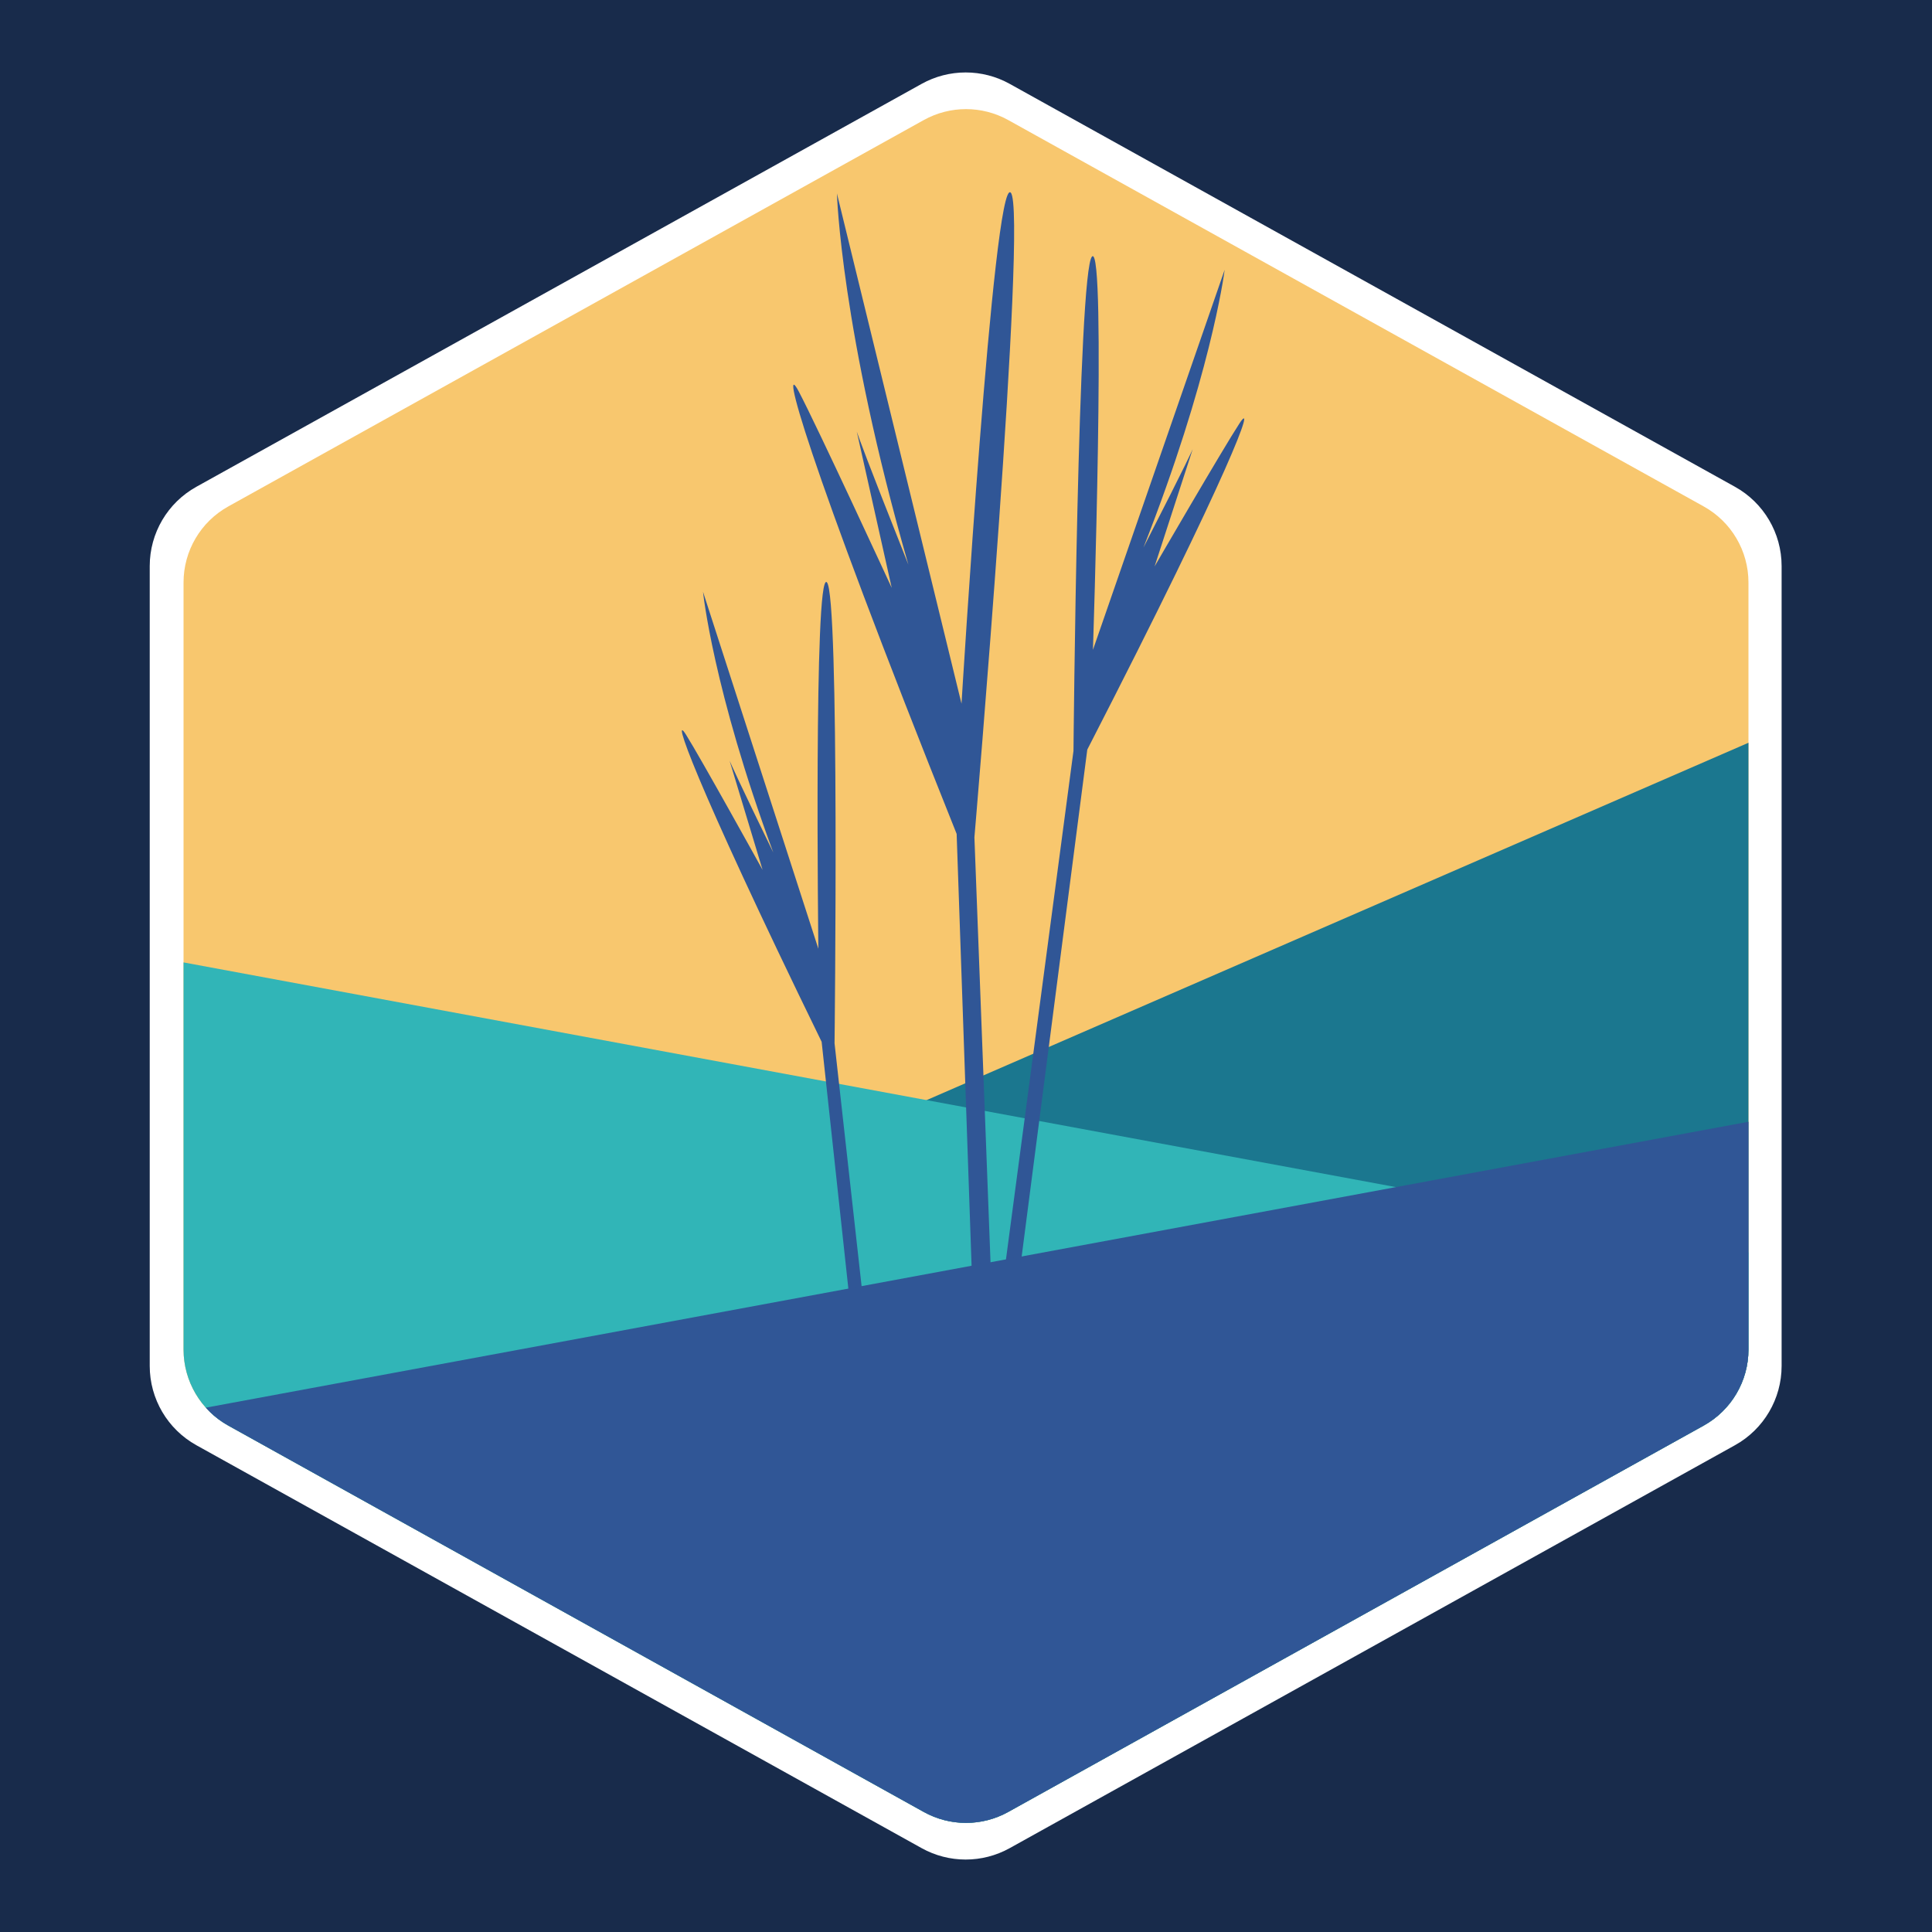
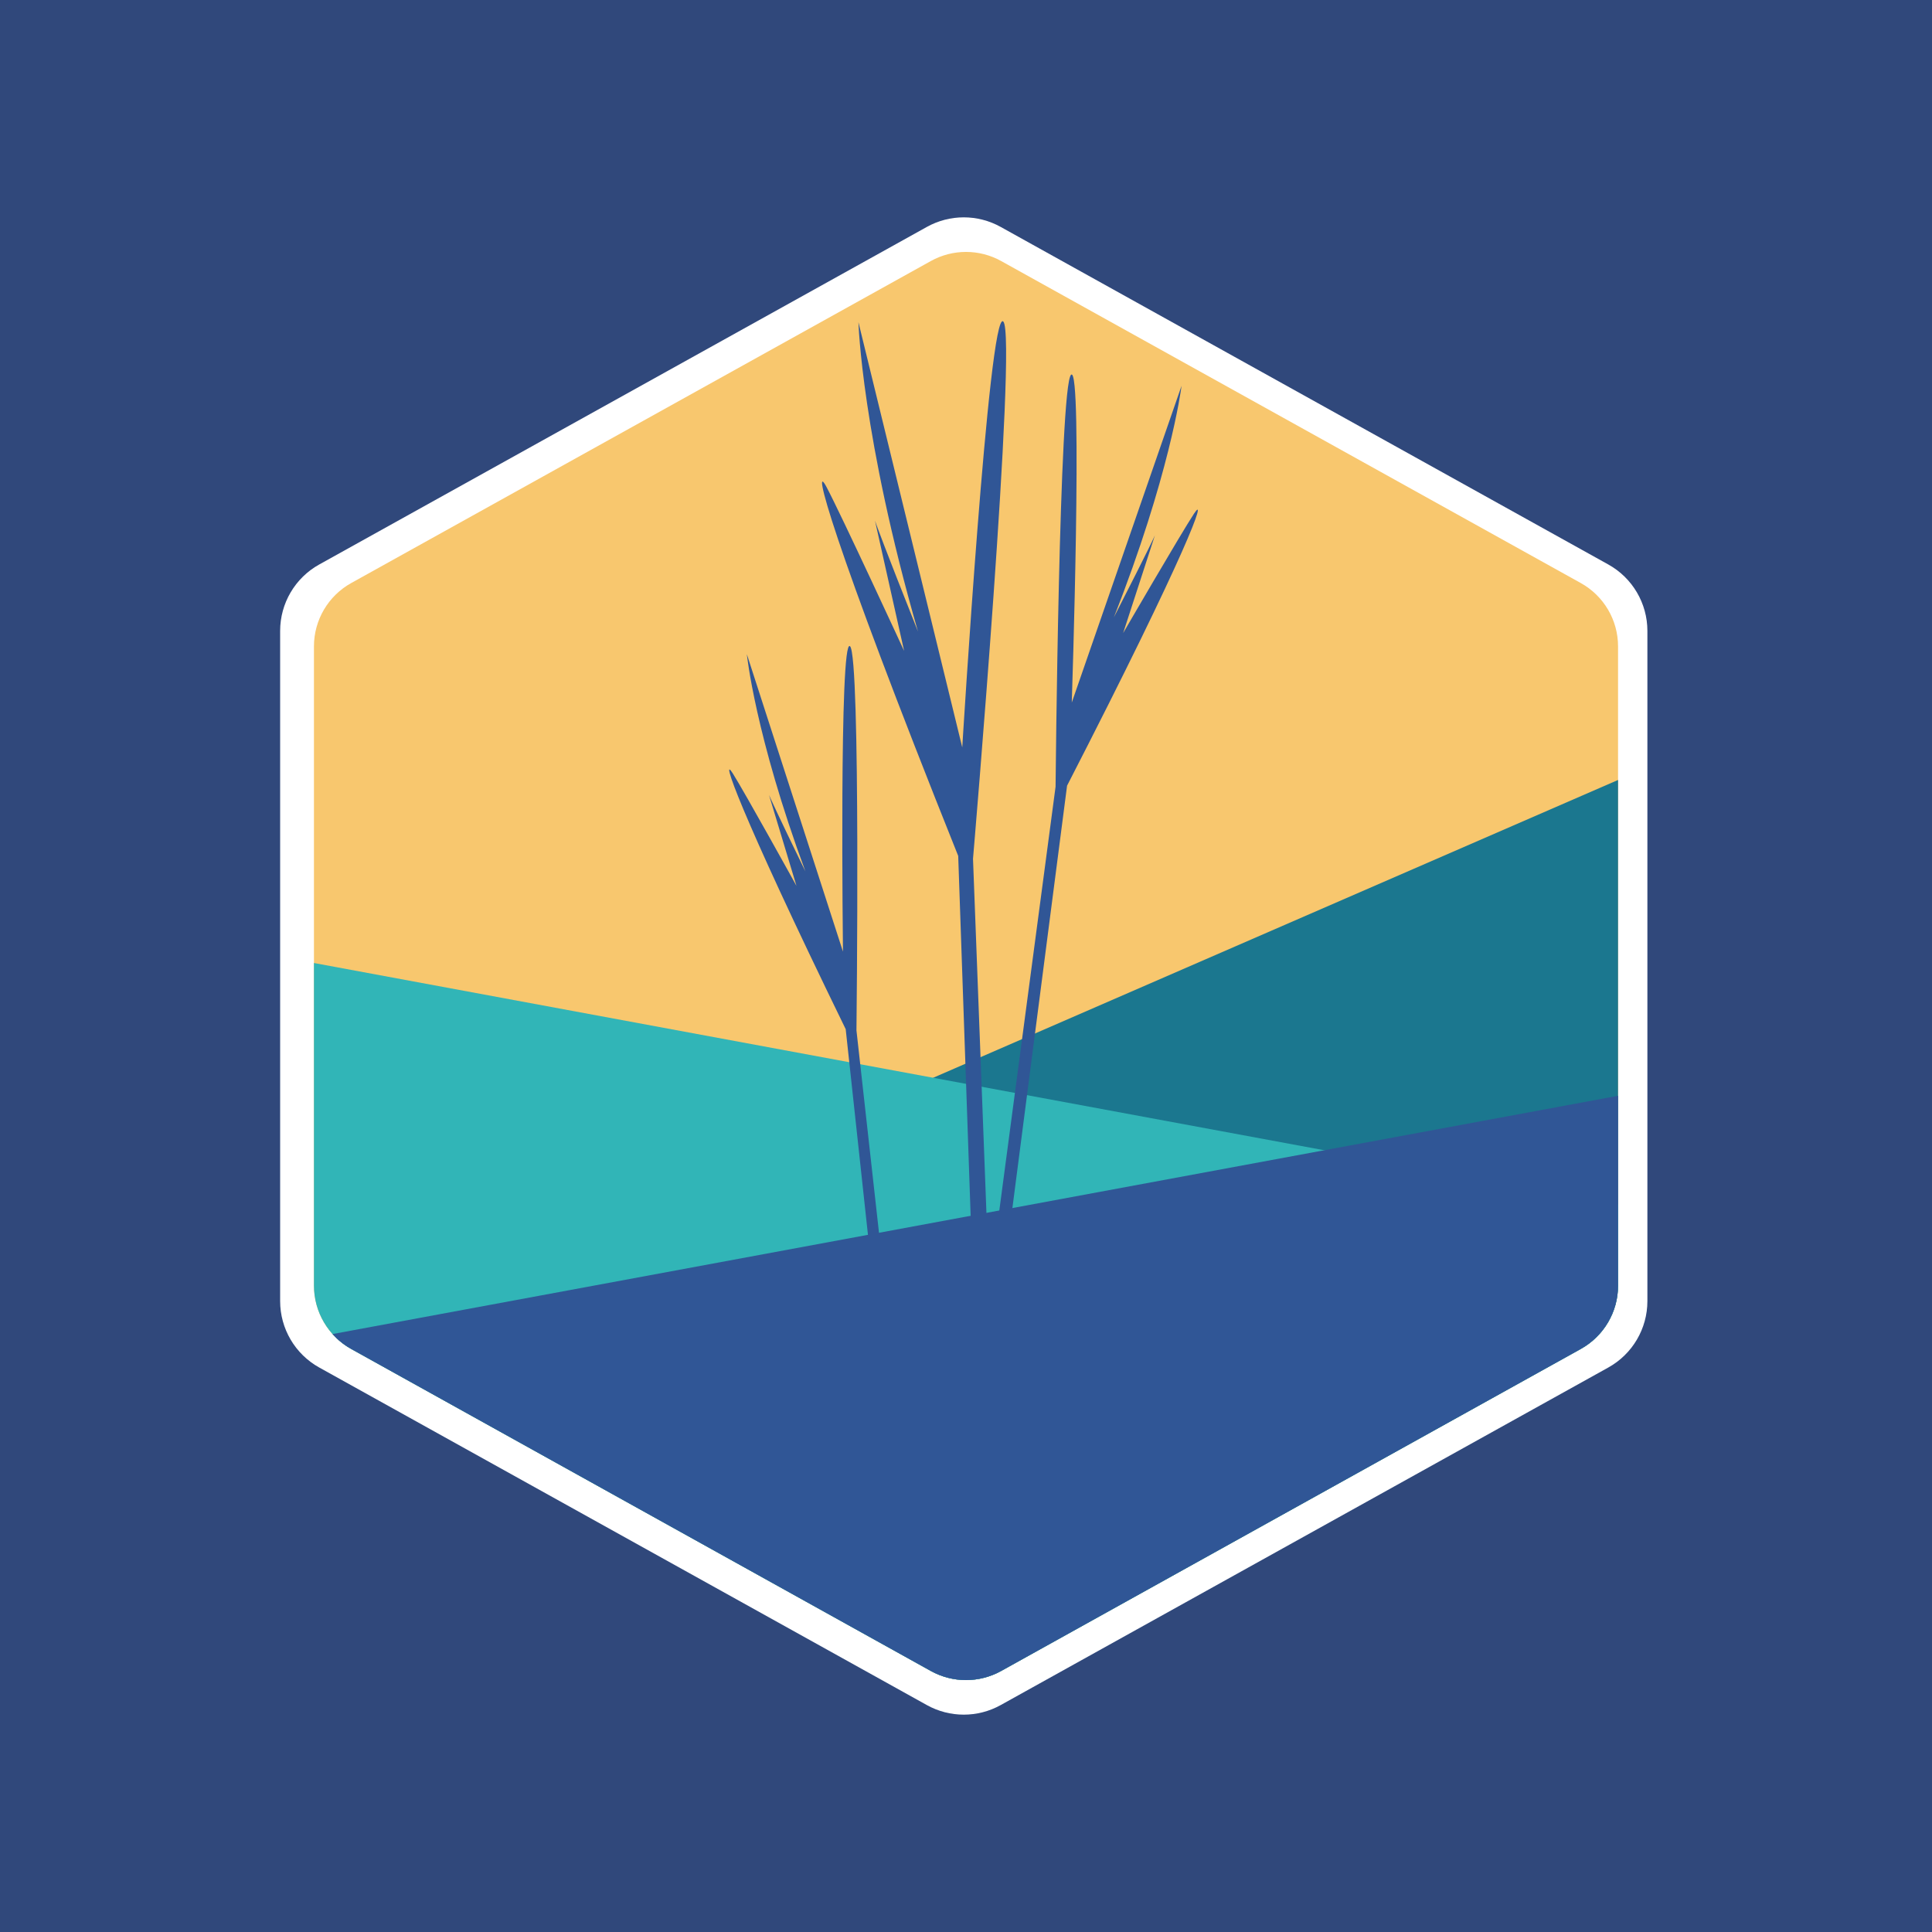
<svg xmlns="http://www.w3.org/2000/svg" width="400px" height="400px" viewBox="0 0 400 400" version="1.1">
  <g id="tallgrasschurch-logo-slack" stroke="none" stroke-width="1" fill="none" fill-rule="evenodd">
-     <rect fill="#182B4B" x="0" y="0" width="400" height="400" />
-     <path d="M209.048,17.362 L359.209,100.785 C365.168,104.096 368.864,110.377 368.864,117.193 L368.864,282.807 C368.864,289.623 365.168,295.904 359.209,299.215 L209.048,382.638 C203.379,385.787 196.485,385.787 190.816,382.638 L40.655,299.215 C34.696,295.904 31,289.623 31,282.807 L31,117.193 C31,110.377 34.696,104.096 40.655,100.785 L190.816,17.362 C196.485,14.213 203.379,14.213 209.048,17.362 Z" id="bg" fill="#FFFFFF" />
-     <g id="icon" transform="translate(38, 20)">
+     <rect fill="#FFFFFF" x="0" y="0" width="400" height="400" />
+     <rect id="bg" fill="#30487B" x="0" y="0" width="400" height="400" />
+     <path d="M207.175,46.979 L332.986,116.874 C337.979,119.648 341.075,124.91 341.075,130.621 L341.075,269.379 C341.075,275.09 337.979,280.352 332.986,283.126 L207.175,353.021 C202.425,355.66 196.65,355.66 191.9,353.021 L66.089,283.126 C61.096,280.352 58,275.09 58,269.379 L58,130.621 C58,124.91 61.096,119.648 66.089,116.874 L191.9,46.979 C196.65,44.34 202.425,44.34 207.175,46.979 Z" id="border" fill="#FFFFFF" />
+     <g id="icon" transform="translate(65, 50)">
      <g>
-         <path d="M170.742,4.856 L314.742,84.856 C320.456,88.031 324,94.054 324,100.591 L324,259.409 C324,265.946 320.456,271.969 314.742,275.144 L170.742,355.144 C165.305,358.164 158.695,358.164 153.258,355.144 L9.258,275.144 C3.544,271.969 7.67386155e-14,265.946 7.67386155e-14,259.409 L0,100.591 C-9.59232693e-15,94.054 3.544,88.031 9.258,84.856 L153.258,4.856 C158.695,1.836 165.305,1.836 170.742,4.856 Z" id="bg" fill="#F8C76E" />
-         <path d="M324,133.781 L324,259.409 C324,265.946 320.456,271.969 314.742,275.144 L170.742,355.144 C165.305,358.164 158.695,358.164 153.258,355.144 L9.258,275.144 C7.844,274.358 6.562,273.397 5.434,272.297 L324,133.781 Z" id="hill-3" fill="#1B778F" />
-         <path d="M324,239.306 L324,259.409 C324,265.946 320.456,271.969 314.742,275.144 L170.742,355.144 C165.305,358.164 158.695,358.164 153.258,355.144 L9.258,275.144 C3.544,271.969 3.87285471e-14,265.946 3.87285471e-14,259.409 L0,179.257 L324,239.306 Z" id="hill-2" fill="#31B5B7" />
-         <path d="M173.129,243.208 L187.11,135.201 C217.547,75.973 222.007,62.523 218.656,67.606 C215.306,72.707 201.044,97.28 201.044,97.28 L208.936,72.993 C208.936,72.993 208.155,74.973 198.742,93.362 C212.49,58.421 215.389,37.154 215.553,35.849 L188.282,114.547 C188.282,114.547 191.075,30.583 188.116,33.093 C185.157,35.603 184.253,135.466 184.253,135.466 L169.869,243.804 L167.189,244.292 L163.742,153.365 C163.742,153.365 174.818,23.5 171.265,19.888 C167.728,16.256 161.07,125.69 161.07,125.69 L135.277,20.052 C135.277,20.052 136.079,48.339 150.073,96.912 C141.36,74.993 139.675,70.218 139.387,69.36 L146.622,101.709 C146.622,101.709 131.084,68.054 127.364,61.033 C123.644,54.012 127.776,72.054 160.063,152.65 L163.257,245.009 L140.701,249.122 L134.784,196 C134.784,196 135.873,102.934 133.18,100.546 C130.468,98.158 131.434,176.428 131.434,176.428 L107.553,102.525 C107.553,102.525 109.586,122.629 122.102,156.508 C114.951,141.814 113.389,138.262 113.06,137.507 L119.884,160.1 C119.884,160.1 107.059,136.915 104.037,132.119 C101.017,127.302 104.921,139.936 132.112,195.694 L137.949,249.624" id="grass" fill="#305696" />
-         <path d="M324,212.249 L324,259.409 C324,265.946 320.456,271.969 314.742,275.144 L170.742,355.144 C165.305,358.164 158.695,358.164 153.258,355.144 L9.258,275.144 C7.489,274.16 5.927,272.904 4.614,271.444 L324,212.249 L324,212.249 Z" id="hill-1" fill="#305696" />
+         <path d="M142.285,4.047 L262.285,70.714 C267.047,73.359 270,78.379 270,83.826 L270,216.174 C270,221.621 267.047,226.641 262.285,229.286 L142.285,295.953 C137.754,298.47 132.246,298.47 127.715,295.953 L7.715,229.286 C2.953,226.641 6.39488462e-14,221.621 6.39488462e-14,216.174 L0,83.826 C-7.99360578e-15,78.379 2.953,73.359 7.715,70.714 L127.715,4.047 C132.246,1.53 137.754,1.53 142.285,4.047 Z" id="bg" fill="#F8C76E" />
+         <path d="M270,111.484 L270,216.174 C270,221.621 267.047,226.641 262.285,229.286 L142.285,295.953 C137.754,298.47 132.246,298.47 127.715,295.953 L7.715,229.286 C6.536,228.631 5.468,227.831 4.528,226.914 L270,111.484 Z" id="hill-3" fill="#1B778F" />
+         <path d="M270,199.422 L270,216.174 C270,221.621 267.047,226.641 262.285,229.286 L142.285,295.953 C137.754,298.47 132.246,298.47 127.715,295.953 L7.715,229.286 C2.953,226.641 3.22737893e-14,221.621 3.22737893e-14,216.174 L0,149.38 L270,199.422 Z" id="hill-2" fill="#31B5B7" />
+         <path d="M144.275,202.674 L155.925,112.668 C181.289,63.311 185.005,52.103 182.214,56.338 C179.422,60.589 167.536,81.067 167.536,81.067 L174.113,60.828 C174.113,60.828 173.462,62.478 165.618,77.802 C177.075,48.684 179.491,30.962 179.628,29.874 L156.901,95.455 C156.901,95.455 159.229,25.486 156.764,27.578 C154.297,29.669 153.544,112.888 153.544,112.888 L141.558,203.17 L139.325,203.577 L136.451,127.804 C136.451,127.804 145.682,19.584 142.721,16.574 C139.774,13.546 134.225,104.742 134.225,104.742 L112.731,16.71 C112.731,16.71 113.399,40.282 125.061,80.76 C117.8,62.494 116.396,58.515 116.156,57.8 L122.185,84.758 C122.185,84.758 109.237,56.711 106.137,50.861 C103.037,45.01 106.48,60.045 133.386,127.209 L136.047,204.174 L117.251,207.602 L112.32,163.333 C112.32,163.333 113.227,85.778 110.984,83.789 C108.723,81.798 109.528,147.023 109.528,147.023 L89.627,85.438 C89.627,85.438 91.322,102.191 101.752,130.423 C95.792,118.178 94.49,115.218 94.217,114.589 L99.903,133.417 C99.903,133.417 89.216,114.096 86.698,110.099 C84.181,106.085 87.434,116.613 110.093,163.078 L114.957,208.02" id="grass" fill="#305696" />
+         <path d="M270,176.874 L270,216.174 C270,221.621 267.047,226.641 262.285,229.286 L142.285,295.953 C137.754,298.47 132.246,298.47 127.715,295.953 L7.715,229.286 C6.241,228.467 4.939,227.42 3.845,226.203 L270,176.874 L270,176.874 Z" id="hill-1" fill="#305696" />
      </g>
    </g>
  </g>
</svg>
